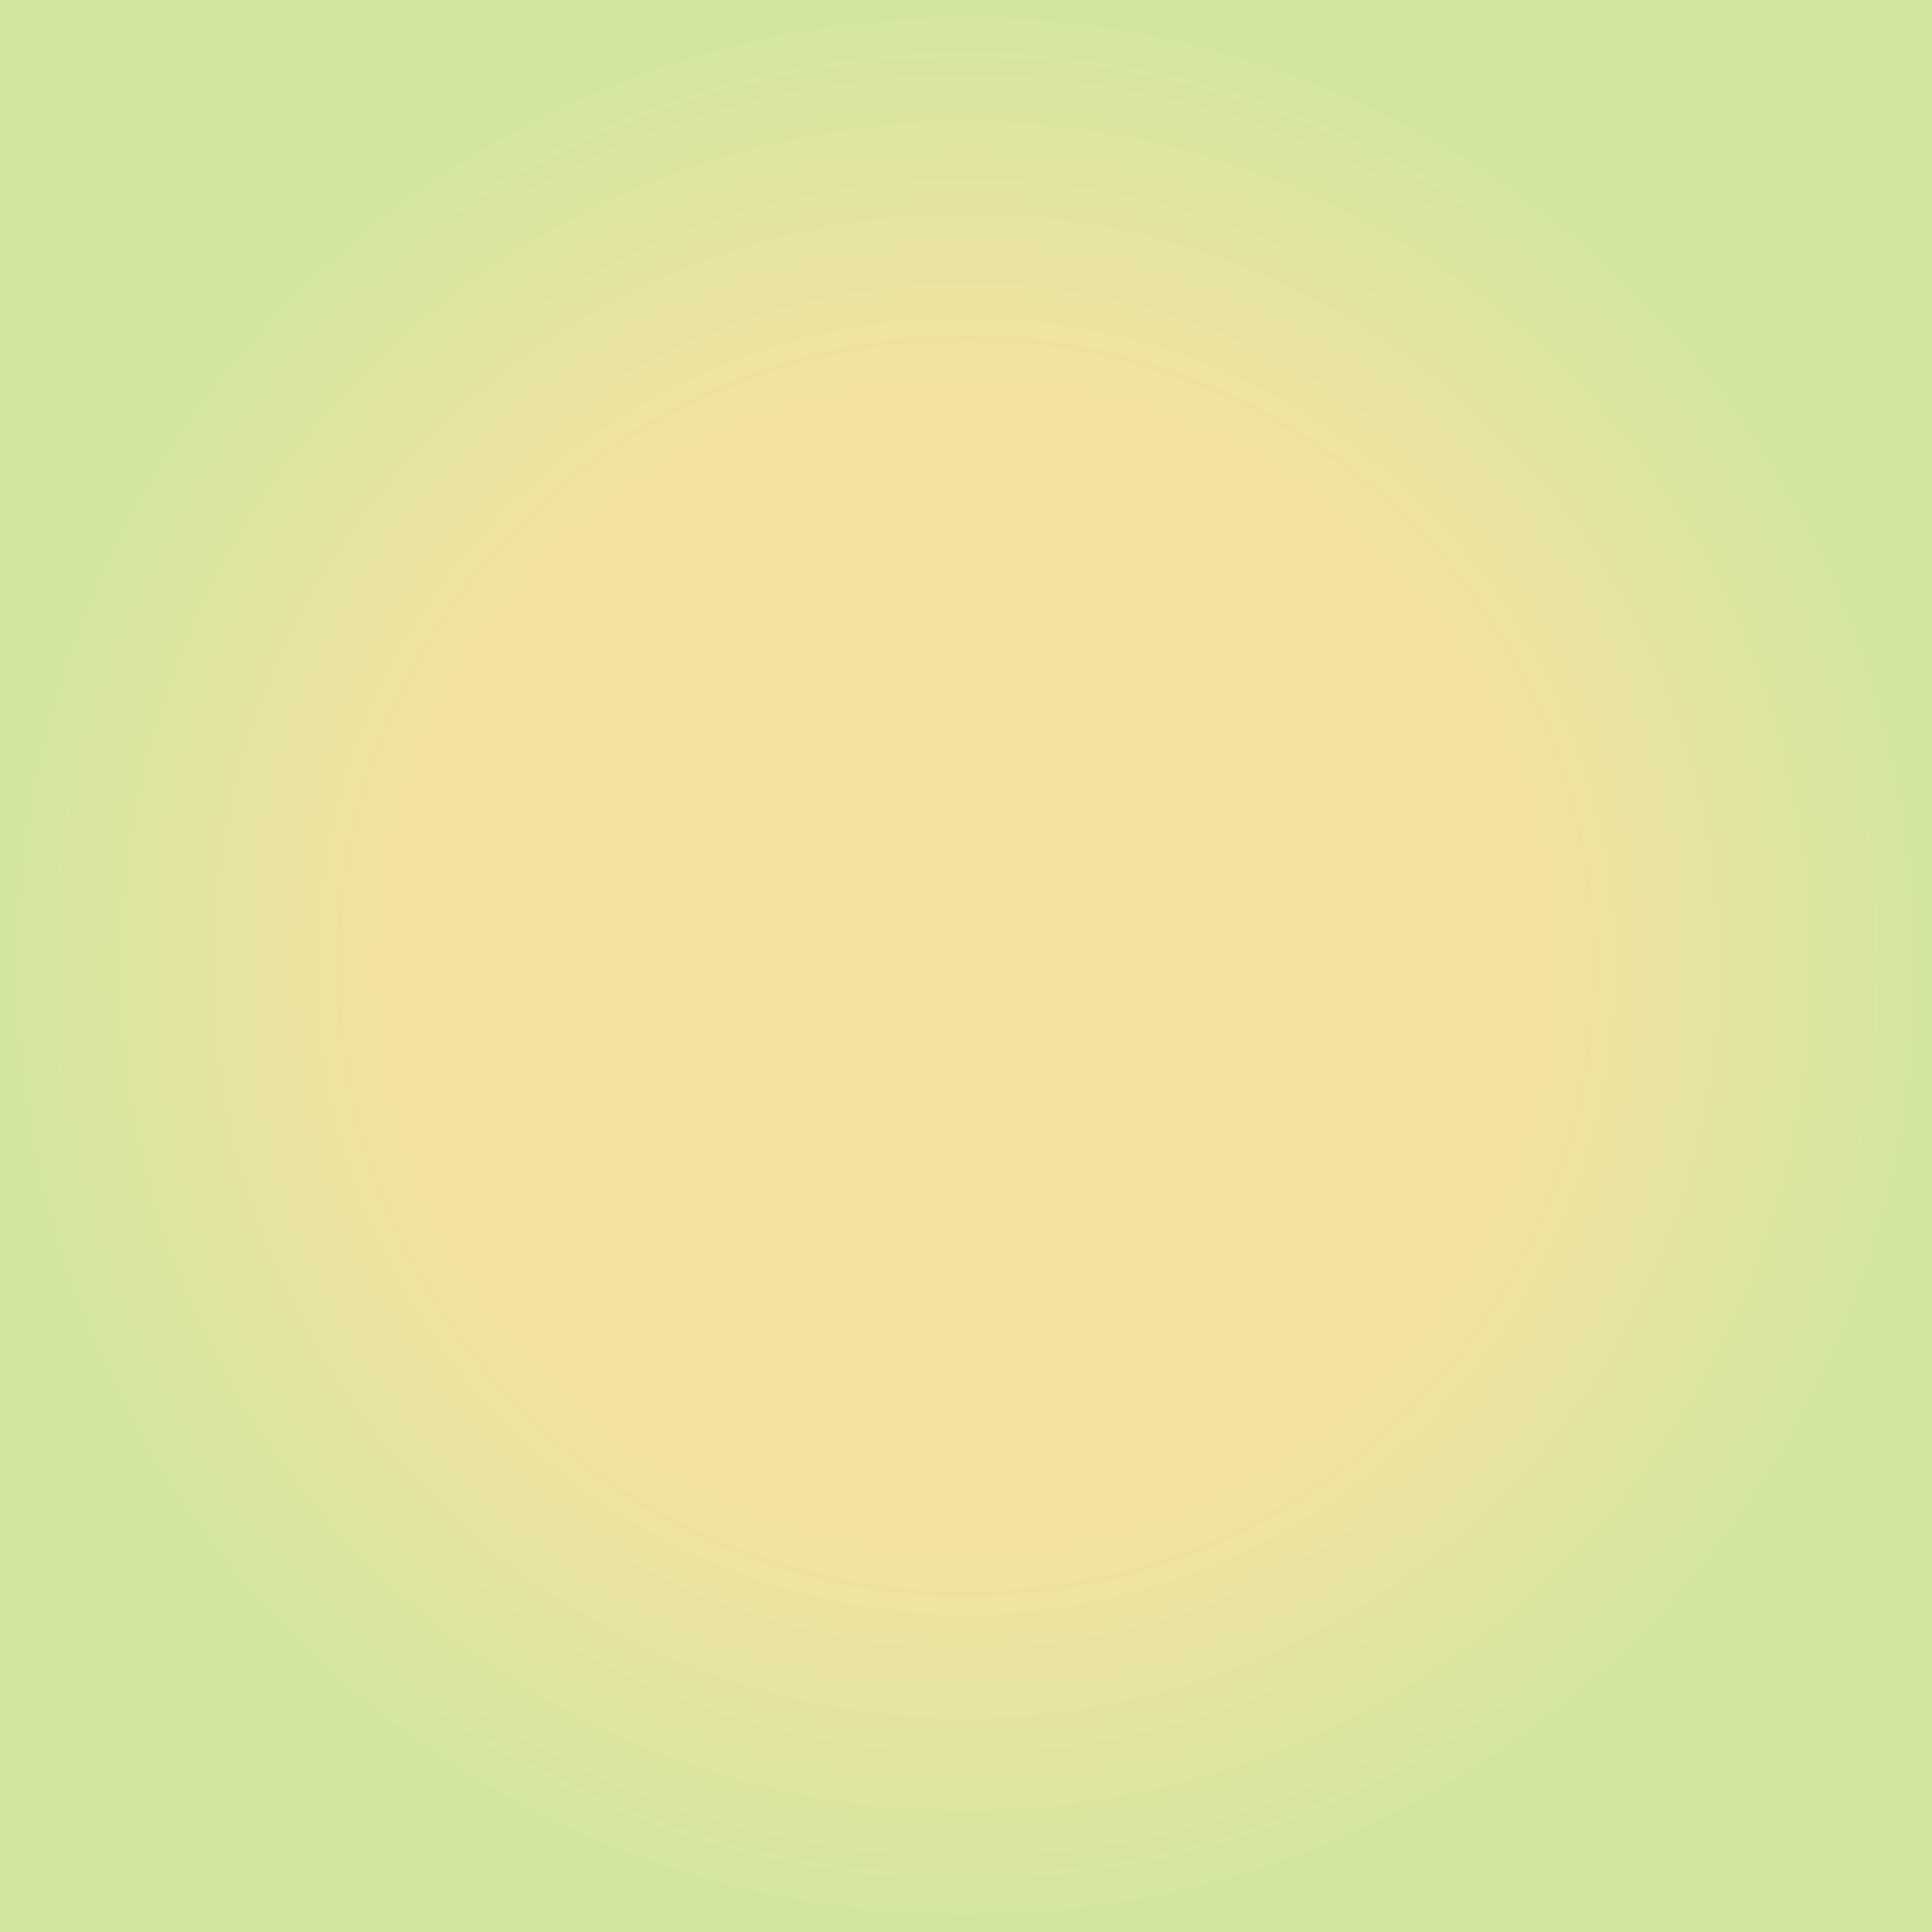
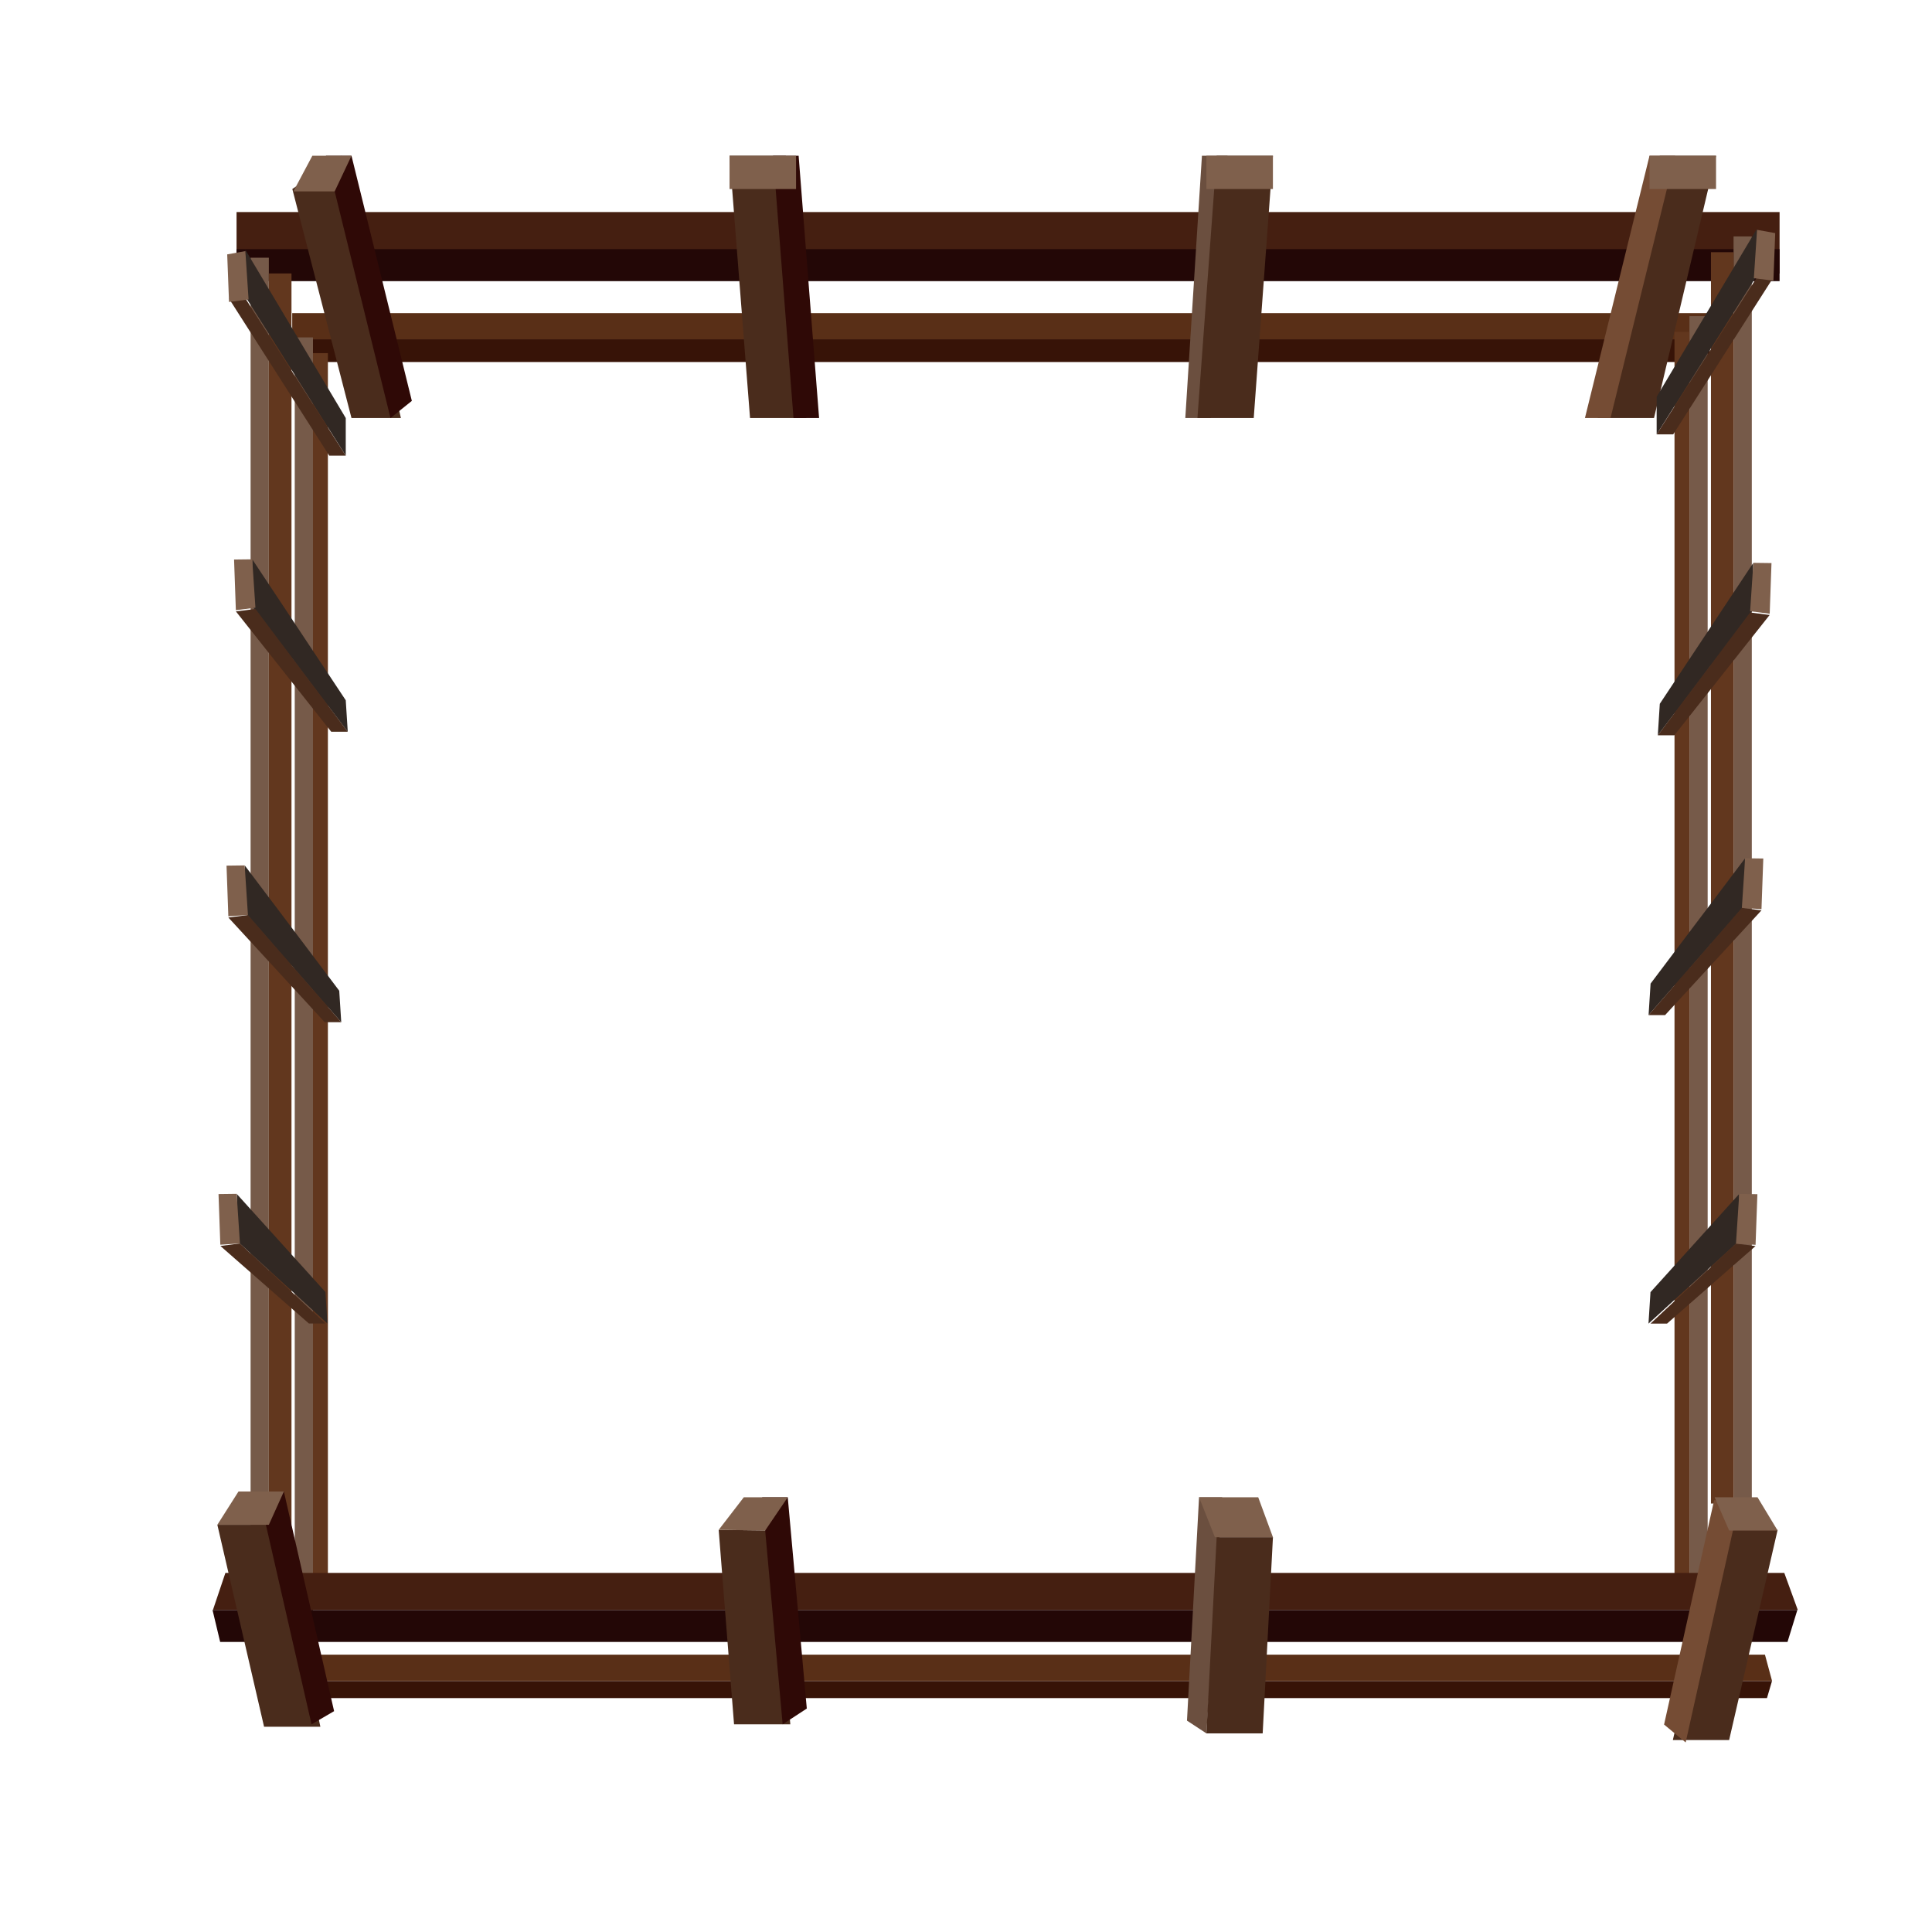
<svg xmlns="http://www.w3.org/2000/svg" version="1.1" x="0px" y="0px" width="100px" height="100px" viewBox="0 0 100 100" enable-background="new 0 0 100 100" xml:space="preserve">
-   <g id="bg">
-     <defs>
-       <radialGradient id="landAndGrass" cx="50%" cy="50%" r="50%" fx="50%" fy="50%">
-         <stop offset="0%" style="stop-color:#F3E29F;stop-opacity:1" />
-         <stop offset="60%" style="stop-color:#F3E29F;stop-opacity:1" />
-         <stop offset="98%" style="stop-color:#D3E6A1;stop-opacity:1" />
-         <stop offset="100%" style="stop-color:#D3E6A1;stop-opacity:1" />
-       </radialGradient>
-     </defs>
-     <rect x="0" y="0" width="100" height="100" fill="url(#landAndGrass)" />
+   <g id="北">
+     <rect x="15.125" y="16.208" fill="#592F17" width="73.375" height="1.352" />
+     <rect x="15.125" y="17.561" fill="#371307" width="73.375" height="1.177" />
+     <rect x="12.244" y="10.976" fill="#451F11" width="79.867" height="3.179" />
+     <rect x="12.244" y="12.896" fill="#230706" width="79.867" height="1.656" />
+     <polygon fill="#6B4F3F" points="62.675,21.638 61.351,21.638 62.212,8.062 63.536,8.062  " />
+     <polygon fill="#4A2C1C" points="64.893,21.638 61.979,21.638 62.974,8.062 65.887,8.062  " />
+     <rect x="62.443" y="8.062" fill="#7F604C" width="3.443" height="1.722" />
+     <polygon fill="#4A2C1C" points="38.822,21.638 41.735,21.638 40.674,8.062 37.761,8.062  " />
+     <polygon fill="#2F0906" points="41.072,21.638 42.396,21.638 41.337,8.062 40.013,8.062  " />
+     <rect x="37.761" y="8.062" fill="#7F604C" width="3.443" height="1.722" />
+     <polygon fill="#4A2C1C" points="18.193,21.638 20.75,21.638 17.663,8.062 15.131,9.783  " />
+     <polygon fill="#2F0906" points="20.212,21.638 21.317,20.749 18.193,8.062 16.869,8.062  " />
+     <polygon fill="#7F604C" points="15.186,9.906 17.323,9.906 18.193,8.062 16.167,8.062  " />
+     <polygon fill="#4A2C1C" points="85.611,21.638 82.698,21.638 85.91,8.062 88.822,8.062  " />
+     <polygon fill="#754C34" points="83.36,21.638 82.036,21.638 85.379,8.062 86.703,8.062  " />
+     <rect x="85.379" y="8.062" fill="#7F604C" width="3.443" height="1.722" />
+   </g>
+   <g id="边">
+     <rect x="15.256" y="17.464" fill="#765A49" width="0.944" height="67.544" />
+     <rect x="16.2" y="18.279" fill="#62371E" width="0.772" height="64.768" />
+     <rect x="12.971" y="13.339" fill="#765A49" width="0.944" height="67.544" />
+     <rect x="13.916" y="14.154" fill="#62371E" width="1.171" height="64.768" />
+     <polygon fill="#312823" points="17.896,23.583 12.708,15.365 12.708,12.943 17.896,21.638  " />
+     <polygon fill="#4A2C1C" points="17.896,23.583 17.042,23.583 11.854,15.458 12.708,15.458  " />
+     <polygon fill="#7F604C" points="12.866,15.5 11.854,15.629 11.76,13.167 12.7,12.997  " />
+     <polygon fill="#312823" points="18,37.875 13.065,31.383 13.065,28.961 17.896,36.246  " />
+     <polygon fill="#4A2C1C" points="18,37.875 17.145,37.875 12.211,31.647 13.223,31.519  " />
+     <polygon fill="#7F604C" points="13.221,31.454 12.208,31.582 12.115,28.961 13.054,28.95  " />
+     <polygon fill="#312823" points="17.663,52.91 12.676,47.227 12.676,44.805 17.559,51.281  " />
+     <polygon fill="#4A2C1C" points="17.663,52.91 16.807,52.91 11.821,47.491 12.833,47.362  " />
+     <polygon fill="#7F604C" points="12.833,47.362 11.819,47.426 11.725,44.805 12.665,44.793  " />
+     <polygon fill="#312823" points="16.948,68.504 12.261,64.227 12.261,61.805 16.844,66.875  " />
+     <polygon fill="#4A2C1C" points="16.844,68.504 15.988,68.504 11.407,64.49 12.419,64.362  " />
+     <polygon fill="#7F604C" points="12.419,64.362 11.404,64.426 11.311,61.805 12.25,61.793  " />
+     <rect x="87.445" y="16.363" fill="#765A49" width="0.943" height="67.544" />
+     <rect x="86.672" y="17.179" fill="#62371E" width="0.773" height="64.768" />
+     <rect x="89.729" y="12.238" fill="#765A49" width="0.944" height="67.544" />
+     <rect x="88.559" y="13.054" fill="#62371E" width="1.171" height="64.768" />
+     <polygon fill="#312823" points="85.748,22.483 90.936,14.265 90.936,11.843 85.748,20.537  " />
+     <polygon fill="#4A2C1C" points="85.748,22.483 86.604,22.483 91.791,14.358 90.936,14.358  " />
+     <polygon fill="#7F604C" points="90.779,14.4 91.791,14.528 91.885,12.066 90.945,11.896  " />
+     <polygon fill="#312823" points="85.808,38.059 90.743,31.567 90.743,29.145 85.911,36.429  " />
+     <polygon fill="#4A2C1C" points="85.808,38.059 86.663,38.059 91.597,31.831 90.585,31.702  " />
+     <polygon fill="#7F604C" points="90.587,31.637 91.599,31.766 91.692,29.145 90.753,29.133  " />
+     <polygon fill="#312823" points="85.33,52.54 90.316,46.857 90.316,44.436 85.434,50.911  " />
+     <polygon fill="#4A2C1C" points="85.33,52.54 86.186,52.54 91.172,47.121 90.158,46.993  " />
+     <polygon fill="#7F604C" points="90.158,46.993 91.174,47.056 91.268,44.436 90.328,44.424  " />
+     <polygon fill="#312823" points="85.325,68.51 90.011,64.232 90.011,61.811 85.429,66.881  " />
+     <polygon fill="#4A2C1C" points="85.429,68.51 86.284,68.51 90.866,64.496 89.854,64.368  " />
+     <polygon fill="#7F604C" points="89.854,64.368 90.868,64.432 90.962,61.811 90.022,61.799  " />
+   </g>
+   <g id="南">
+     <polygon fill="#592F17" points="91.719,86.997 15.125,86.997 15.125,85.646 91.354,85.646  " />
+     <polygon fill="#371307" points="91.458,87.892 15.125,87.892 15.125,87.008 91.719,87.008  " />
+     <polygon fill="#451F11" points="93.053,83.332 11.021,83.332 11.667,81.412 92.354,81.412  " />
+     <polygon fill="#230706" points="92.521,84.988 11.396,84.988 11,83.332 93.031,83.332  " />
+     <polygon fill="#6B4F3F" points="62.443,89.719 61.438,89.059 62.063,77.498 63.261,77.498  " />
+     <polygon fill="#4A2C1C" points="65.356,89.719 62.443,89.719 62.974,79.566 65.887,79.566  " />
+     <polygon fill="#7F604C" points="65.887,79.566 62.884,79.566 62.063,77.498 65.125,77.498  " />
+     <polygon fill="#4A2C1C" points="37.994,89.25 40.907,89.25 40,79.22 37.199,79.186  " />
+     <polygon fill="#2F0906" points="40.51,89.25 41.76,88.434 40.774,77.498 39.45,77.498  " />
+     <polygon fill="#7F604C" points="37.199,79.186 39.605,79.22 40.774,77.498 38.5,77.498  " />
+     <polygon fill="#4A2C1C" points="13.668,89.375 16.582,89.375 14.375,78.922 11.25,78.922  " />
+     <polygon fill="#2F0906" points="16.125,89.25 17.293,88.569 14.693,77.2 13.369,77.2  " />
+     <polygon fill="#7F604C" points="11.25,78.922 13.916,78.922 14.693,77.2 12.344,77.2  " />
+     <polygon fill="#4A2C1C" points="89.5,90.063 86.587,90.063 89.098,79.186 92.01,79.186  " />
+     <polygon fill="#754C34" points="87.249,90.188 86.132,89.262 88.722,77.654 90.046,77.654  " />
+     <polygon fill="#7F604C" points="92.01,79.22 89.5,79.22 88.75,77.498 90.969,77.498  " />
  </g>
</svg>
